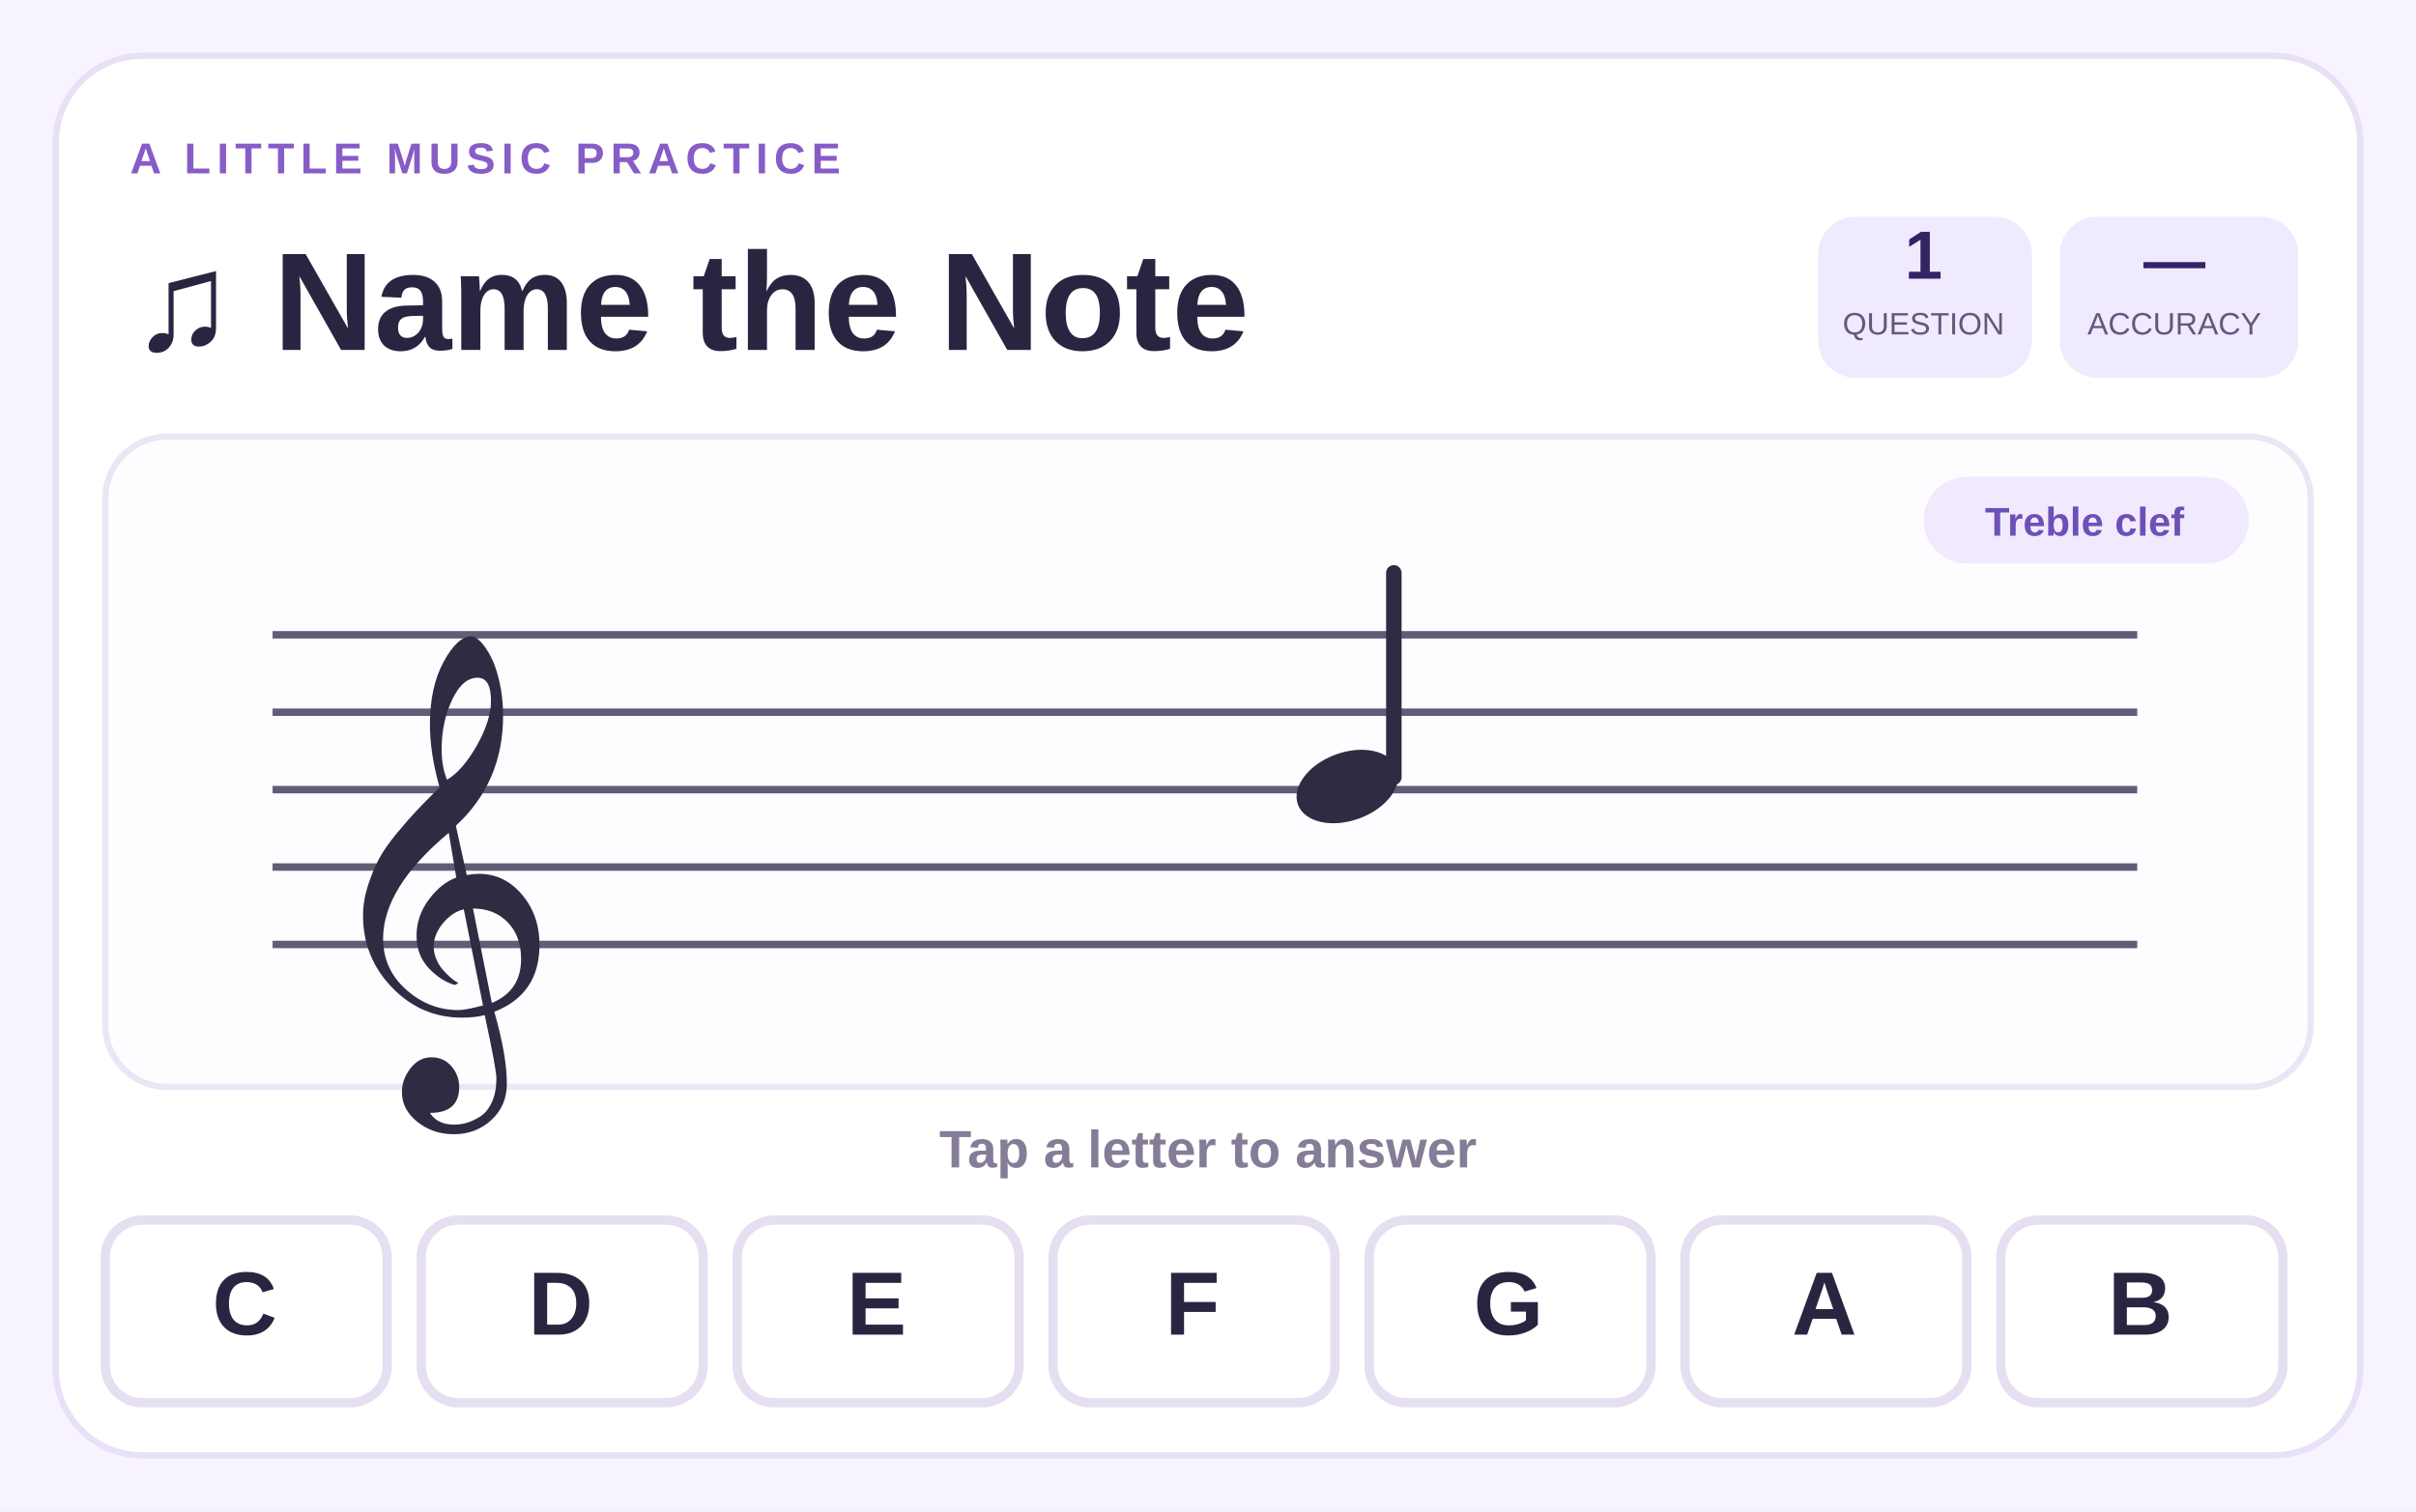
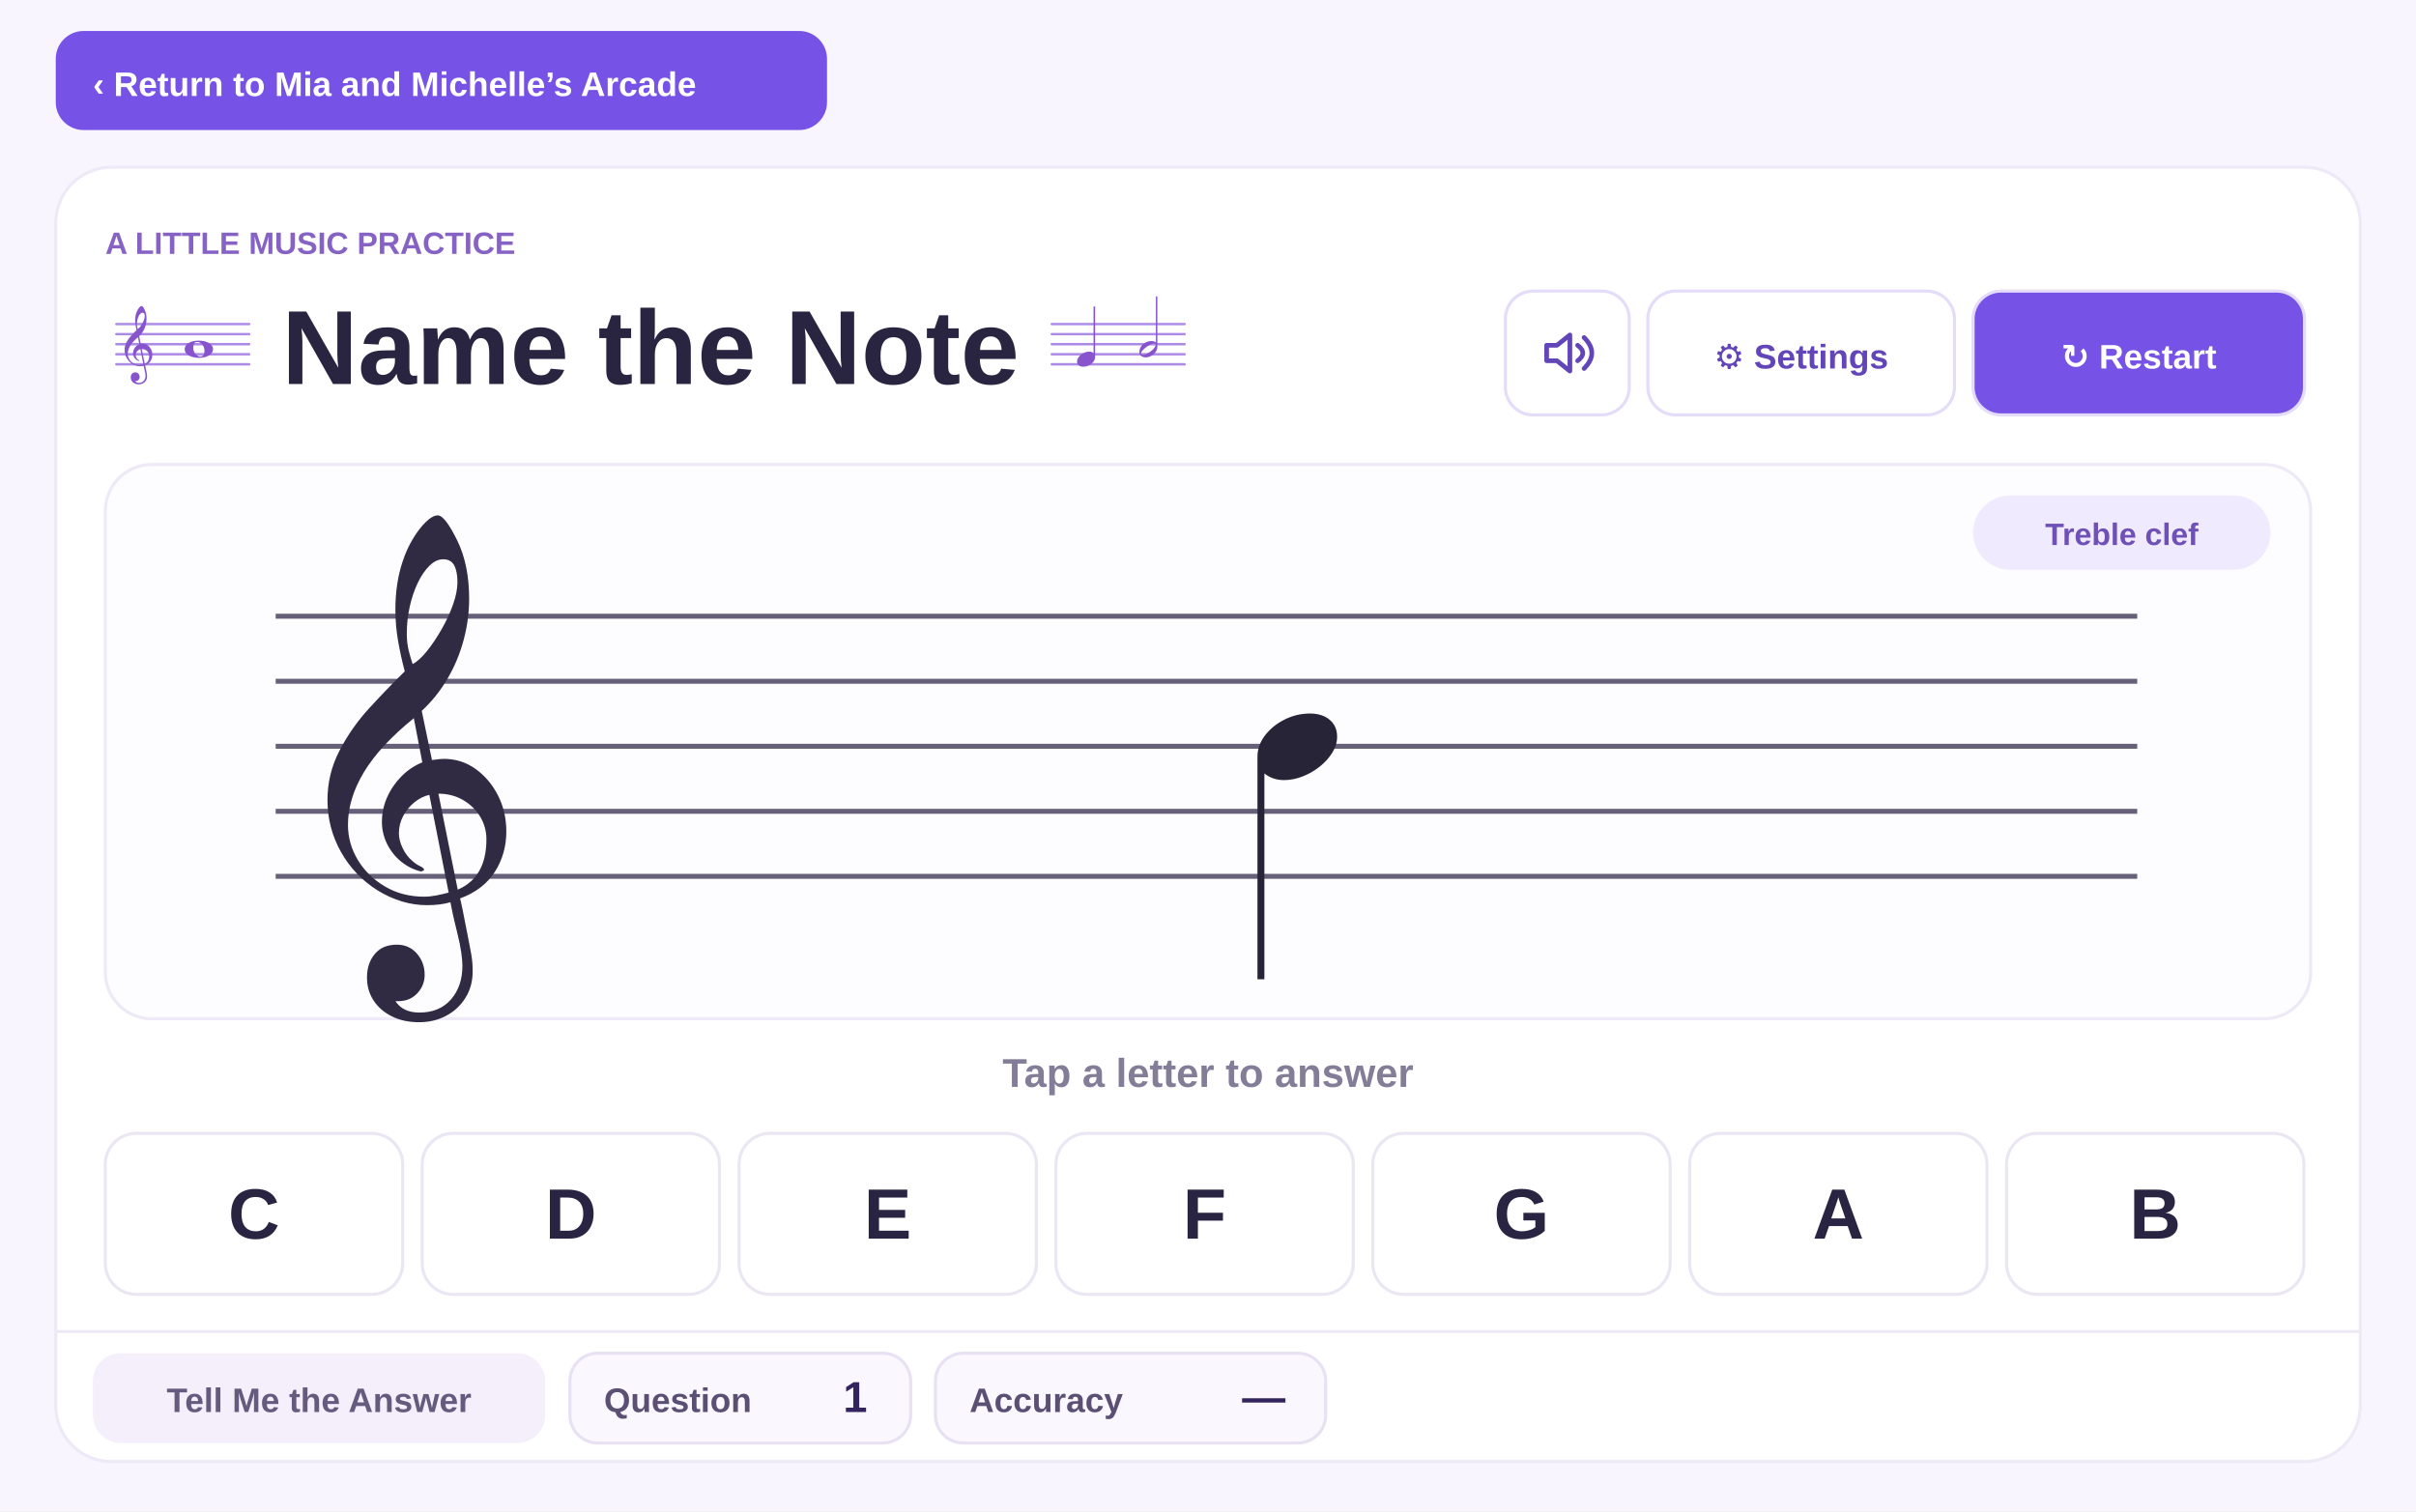
- <svg xmlns="http://www.w3.org/2000/svg" width="780" height="488" viewBox="0 0 780 488" role="img" aria-labelledby="title desc">
-   <rect width="780" height="488" fill="#f7f4ff" />
-   <rect x="18" y="18" width="744" height="452" rx="28" fill="#fff" stroke="#e8e0f7" stroke-width="2" />
-   <text x="42" y="56" font-family="Arial,sans-serif" font-size="14" letter-spacing="2" font-weight="700" fill="#875cc7">A LITTLE MUSIC PRACTICE</text>
-   <text x="42" y="113" font-family="Arial,sans-serif" font-size="45" font-weight="800" fill="#292541">♫ Name the Note</text>
-   <rect x="587" y="70" width="69" height="52" rx="12" fill="#f0eaff" />
-   <text x="621" y="90" text-anchor="middle" font-family="Arial,sans-serif" font-size="22" fill="#342365" font-weight="700">1</text>
-   <text x="621" y="108" text-anchor="middle" font-family="Arial,sans-serif" font-size="10" fill="#65577d">QUESTION</text>
-   <rect x="665" y="70" width="77" height="52" rx="12" fill="#f0eaff" />
-   <text x="702" y="91" text-anchor="middle" font-family="Arial,sans-serif" font-size="20" fill="#342365" font-weight="700">—</text>
-   <text x="702" y="108" text-anchor="middle" font-family="Arial,sans-serif" font-size="10" fill="#65577d">ACCURACY</text>
-   <rect x="34" y="141" width="712" height="210" rx="20" fill="#fdfcff" stroke="#ebe6f6" stroke-width="2" />
-   <rect x="621" y="154" width="105" height="28" rx="14" fill="#f1eaff" />
-   <text x="673" y="173" text-anchor="middle" font-family="Arial,sans-serif" font-size="13" fill="#6d50b6" font-weight="700">Treble clef</text>
-   <g stroke="#635c77" stroke-width="2.4">
-     <path d="M88 205H690M88 230H690M88 255H690M88 280H690M88 305H690" />
+ <svg xmlns="http://www.w3.org/2000/svg" width="780" height="488" viewBox="0 0 780 488" role="img" aria-label="Name the Note: matching title icons, white sound and settings buttons, and inline Question and Accuracy beside Tell Me the Answer.">
+   <rect x="0" y="0" width="780" height="488" rx="0" fill="#f8f5ff" />
+   <rect x="18" y="10" width="249" height="32" rx="9" fill="#7653e6" />
+   <text x="30" y="31" fill="white" font-family="Arial,sans-serif" font-size="11" font-weight="700" text-anchor="start">‹ Return to Mia and Michelle’s Arcade</text>
+   <rect x="18" y="54" width="744" height="418" rx="18" fill="white" stroke="#eee9f7" />
+   <text x="34" y="82" fill="#8662c4" font-family="Arial,sans-serif" font-size="10" font-weight="850" text-anchor="start">A LITTLE MUSIC PRACTICE</text>
+   <svg class="npx-brand-left" viewBox="0 0 80 50" aria-hidden="true" x="33" y="94" width="52" height="33">
+     <line x1="7" x2="73" y1="16" y2="16" stroke="#ac8be7" stroke-width="1.2" stroke-linecap="round" />
+     <line x1="7" x2="73" y1="21" y2="21" stroke="#ac8be7" stroke-width="1.2" stroke-linecap="round" />
+     <line x1="7" x2="73" y1="26" y2="26" stroke="#ac8be7" stroke-width="1.2" stroke-linecap="round" />
+     <line x1="7" x2="73" y1="31" y2="31" stroke="#ac8be7" stroke-width="1.2" stroke-linecap="round" />
+     <line x1="7" x2="73" y1="36" y2="36" stroke="#ac8be7" stroke-width="1.2" stroke-linecap="round" />
+     <path d="M314 801Q300 854 291 906Q282 958 282 1012Q282 1059 288.5 1100.5Q295 1142 307 1177Q320 1217 341 1252.5Q362 1288 385.5 1311Q409 1334 427 1334Q451 1334 493 1249Q514 1206 524 1156Q534 1106 534 1049Q534 978 515 907.5Q496 837 459.5 775Q423 713 372 666L407 498Q422 500 432 501Q442 502 447 502Q508 502 556 467.5Q604 433 632.5 377Q661 321 661 254Q661 177 621.5 115.5Q582 54 503 25Q508 8 532 -117Q538 -147 541 -164.5Q544 -182 545 -195Q546 -208 546 -225Q546 -275 521.5 -314.5Q497 -354 455.5 -376Q414 -398 363 -398Q311 -398 271 -378.5Q231 -359 208 -324.5Q185 -290 185 -245Q185 -197 211.5 -165Q238 -133 287 -133Q329 -133 355.5 -163.5Q382 -194 382 -236Q382 -272 357 -299Q332 -326 292 -326H282Q308 -365 364 -365Q433 -365 472 -320Q511 -275 511 -205Q511 -188 507 -159.5Q503 -131 493 -91Q483 -51 477.5 -25Q472 1 470 12Q436 2 390 2Q304 2 222 52Q142 102 96 184Q50 266 50 361Q50 451 91 530Q132 609 192.5 675Q253 741 314 801ZM341 826Q364 838 390 870.5Q416 903 440 945Q464 987 479 1029.5Q494 1072 494 1106Q494 1142 483 1163Q472 1184 445 1184Q421 1184 398.5 1162Q376 1140 358.5 1103.5Q341 1067 331 1022Q321 977 321 930Q321 898 327.5 872Q334 846 341 826ZM398 379Q371 373 347 353.5Q323 334 308.5 306.5Q294 279 294 248Q294 223 307 196.5Q320 170 339 154Q352 142 365 136Q380 129 380 123Q380 120 370 117Q332 126 301.5 151Q271 176 253.5 211.5Q236 247 236 287Q236 330 253.5 370Q271 410 302.5 442Q334 474 374 490L345 641Q229 547 174.5 456.5Q120 366 120 277Q120 212 154 156Q188 100 247 65.5Q306 31 380 31Q400 31 420.5 35Q441 39 464 45ZM495 55Q593 97 593 227Q593 270 571 305.5Q549 341 512 362Q475 383 429 383Z" fill="#8754ce" transform="translate(10 37) scale(.0225 -.0225)" />
+     <path d="M50 135Q50 172 77 200Q104 228 150.5 244Q197 260 253 260Q310 260 358 244.5Q406 229 435 201Q464 173 464 135Q464 96 436 67.5Q408 39 361.5 23.5Q315 8 259 8Q203 8 155.5 23Q108 38 79 66.5Q50 95 50 135ZM280 28Q314 28 326.5 53Q339 78 339 112Q339 147 324.5 176Q310 205 286 222.5Q262 240 232 240Q198 240 186.5 215Q175 190 175 156Q175 122 189 93Q203 64 226.5 46Q250 28 280 28Z" fill="#8754ce" fill-rule="evenodd" transform="translate(48 28.5) scale(0.034 -0.034) translate(-257 -134)" />
+   </svg>
+   <svg class="npx-brand-right" viewBox="0 0 80 50" aria-hidden="true" x="335" y="94" width="52" height="33">
+     <line x1="7" x2="73" y1="16" y2="16" stroke="#ac8be7" stroke-width="1.2" stroke-linecap="round" />
+     <line x1="7" x2="73" y1="21" y2="21" stroke="#ac8be7" stroke-width="1.2" stroke-linecap="round" />
+     <line x1="7" x2="73" y1="26" y2="26" stroke="#ac8be7" stroke-width="1.2" stroke-linecap="round" />
+     <line x1="7" x2="73" y1="31" y2="31" stroke="#ac8be7" stroke-width="1.2" stroke-linecap="round" />
+     <line x1="7" x2="73" y1="36" y2="36" stroke="#ac8be7" stroke-width="1.2" stroke-linecap="round" />
+     <path d="M350 1009V173Q350 130 321.5 93Q293 56 248 33.5Q203 11 153 11Q107 11 79 34.5Q51 58 51 98Q51 129 69 158Q87 187 116.5 210.5Q146 234 181 247.5Q216 261 250 261Q293 261 324 236V1009Z" fill="#8754ce" fill-rule="evenodd" transform="translate(24 33.5) scale(0.03 -0.03) translate(-198.5 -134)" />
+     <path d="M323 1009H347V169Q347 137 330.5 106.5Q314 76 286 52Q258 28 225 13.5Q192 -1 159 -1Q111 -1 80.5 21.5Q50 44 50 90Q50 141 78.5 181.5Q107 222 153 245.5Q199 269 251 269Q295 269 323 247ZM77 66Q77 56 84.5 48Q92 40 105 40Q140 40 192 69Q227 89 255.5 113.5Q284 138 301 162.5Q318 187 318 204Q318 215 312.5 222.5Q307 230 293 230Q274 230 247 218Q220 206 190.5 187Q161 168 135 145.5Q109 123 93 102Q77 81 77 66Z" fill="#8754ce" fill-rule="evenodd" transform="translate(55 28.5) scale(0.03 -0.03) translate(-198.5 -134)" />
+   </svg>
+   <text x="91" y="124" fill="#292541" font-family="Arial,sans-serif" font-size="34" font-weight="850" text-anchor="start">Name the Note</text>
+   <rect x="486" y="94" width="40" height="40" rx="9" fill="white" stroke="#e4dcf9" />
+   <g transform="translate(496 104) scale(.8333)" fill="none" stroke="#6245b8" stroke-width="1.8" stroke-linecap="round" stroke-linejoin="round">
+     <path d="M4 9v6h4l5 4V5L8 9H4Z" />
+     <path d="M16 9q4 3 0 6m2.5-9q6 6 0 12" />
  </g>
-   <text x="101" y="327" font-family="DejaVu Sans,serif" font-size="135" fill="#302b42">𝄞</text>
-   <ellipse cx="435" cy="254" rx="17" ry="11" fill="#302b42" transform="rotate(-20 435 254)" />
-   <path d="M450 251V185" stroke="#302b42" stroke-width="5" stroke-linecap="round" />
-   <text x="390" y="377" text-anchor="middle" font-family="Arial,sans-serif" font-size="17" fill="#857c98" font-weight="700">Tap a letter to answer</text>
-   <g font-family="Arial,sans-serif" font-weight="700" font-size="29" text-anchor="middle" fill="#292541">
-     <rect x="34" y="394" width="91" height="59" rx="12" fill="#fff" stroke="#e5dff1" stroke-width="3" />
-     <text x="79" y="431">C</text>
-     <rect x="136" y="394" width="91" height="59" rx="12" fill="#fff" stroke="#e5dff1" stroke-width="3" />
-     <text x="181" y="431">D</text>
-     <rect x="238" y="394" width="91" height="59" rx="12" fill="#fff" stroke="#e5dff1" stroke-width="3" />
-     <text x="283" y="431">E</text>
-     <rect x="340" y="394" width="91" height="59" rx="12" fill="#fff" stroke="#e5dff1" stroke-width="3" />
-     <text x="385" y="431">F</text>
-     <rect x="442" y="394" width="91" height="59" rx="12" fill="#fff" stroke="#e5dff1" stroke-width="3" />
-     <text x="487" y="431">G</text>
-     <rect x="544" y="394" width="91" height="59" rx="12" fill="#fff" stroke="#e5dff1" stroke-width="3" />
-     <text x="589" y="431">A</text>
-     <rect x="646" y="394" width="91" height="59" rx="12" fill="#fff" stroke="#e5dff1" stroke-width="3" />
-     <text x="691" y="431">B</text>
-   </g>
+   <rect x="532" y="94" width="99" height="40" rx="9" fill="white" stroke="#e4dcf9" />
+   <text x="581.5" y="119" fill="#6245b8" font-family="Arial,sans-serif" font-size="11" font-weight="800" text-anchor="middle">⚙ Settings</text>
+   <rect x="637" y="94" width="107" height="40" rx="9" fill="#7653e6" stroke="#e4dcf9" />
+   <text x="690.5" y="119" fill="white" font-family="Arial,sans-serif" font-size="11" font-weight="800" text-anchor="middle">↻ Restart</text>
+   <rect x="34" y="150" width="712" height="179" rx="15" fill="#fdfcff" stroke="#eee9f6" />
+   <rect x="637" y="160" width="96" height="24" rx="12" fill="#f0eaff" />
+   <text x="685" y="176" fill="#6e50b6" font-family="Arial,sans-serif" font-size="10" font-weight="800" text-anchor="middle">Treble clef</text>
+   <line x1="89" x2="690" y1="199" y2="199" stroke="#666078" stroke-width="1.6" />
+   <line x1="89" x2="690" y1="220" y2="220" stroke="#666078" stroke-width="1.6" />
+   <line x1="89" x2="690" y1="241" y2="241" stroke="#666078" stroke-width="1.6" />
+   <line x1="89" x2="690" y1="262" y2="262" stroke="#666078" stroke-width="1.6" />
+   <line x1="89" x2="690" y1="283" y2="283" stroke="#666078" stroke-width="1.6" />
+   <path d="M314 801Q300 854 291 906Q282 958 282 1012Q282 1059 288.5 1100.5Q295 1142 307 1177Q320 1217 341 1252.5Q362 1288 385.5 1311Q409 1334 427 1334Q451 1334 493 1249Q514 1206 524 1156Q534 1106 534 1049Q534 978 515 907.5Q496 837 459.5 775Q423 713 372 666L407 498Q422 500 432 501Q442 502 447 502Q508 502 556 467.5Q604 433 632.5 377Q661 321 661 254Q661 177 621.5 115.5Q582 54 503 25Q508 8 532 -117Q538 -147 541 -164.5Q544 -182 545 -195Q546 -208 546 -225Q546 -275 521.5 -314.5Q497 -354 455.5 -376Q414 -398 363 -398Q311 -398 271 -378.5Q231 -359 208 -324.5Q185 -290 185 -245Q185 -197 211.5 -165Q238 -133 287 -133Q329 -133 355.5 -163.5Q382 -194 382 -236Q382 -272 357 -299Q332 -326 292 -326H282Q308 -365 364 -365Q433 -365 472 -320Q511 -275 511 -205Q511 -188 507 -159.5Q503 -131 493 -91Q483 -51 477.5 -25Q472 1 470 12Q436 2 390 2Q304 2 222 52Q142 102 96 184Q50 266 50 361Q50 451 91 530Q132 609 192.5 675Q253 741 314 801ZM341 826Q364 838 390 870.5Q416 903 440 945Q464 987 479 1029.5Q494 1072 494 1106Q494 1142 483 1163Q472 1184 445 1184Q421 1184 398.5 1162Q376 1140 358.5 1103.5Q341 1067 331 1022Q321 977 321 930Q321 898 327.5 872Q334 846 341 826ZM398 379Q371 373 347 353.5Q323 334 308.5 306.5Q294 279 294 248Q294 223 307 196.5Q320 170 339 154Q352 142 365 136Q380 129 380 123Q380 120 370 117Q332 126 301.5 151Q271 176 253.5 211.5Q236 247 236 287Q236 330 253.5 370Q271 410 302.5 442Q334 474 374 490L345 641Q229 547 174.5 456.5Q120 366 120 277Q120 212 154 156Q188 100 247 65.5Q306 31 380 31Q400 31 420.5 35Q441 39 464 45ZM495 55Q593 97 593 227Q593 270 571 305.5Q549 341 512 362Q475 383 429 383Z" fill="#302b42" transform="translate(101 292.5) scale(.0945 -.0945)" />
+   <path d="M350 1009V173Q350 130 321.5 93Q293 56 248 33.5Q203 11 153 11Q107 11 79 34.5Q51 58 51 98Q51 129 69 158Q87 187 116.5 210.5Q146 234 181 247.5Q216 261 250 261Q293 261 324 236V1009Z" fill="#282438" fill-rule="evenodd" transform="translate(419 241) scale(-.086 .086) translate(-198.5 -134)" />
+   <text x="390" y="351" fill="#847d97" font-family="Arial,sans-serif" font-size="13" font-weight="780" text-anchor="middle">Tap a letter to answer</text>
+   <rect x="34.0" y="366" width="96" height="52" rx="10" fill="white" stroke="#ebe6f3" />
+   <text x="82.0" y="400" fill="#292442" font-family="Arial,sans-serif" font-size="23" font-weight="850" text-anchor="middle">C</text>
+   <rect x="136.3" y="366" width="96" height="52" rx="10" fill="white" stroke="#ebe6f3" />
+   <text x="184.3" y="400" fill="#292442" font-family="Arial,sans-serif" font-size="23" font-weight="850" text-anchor="middle">D</text>
+   <rect x="238.6" y="366" width="96" height="52" rx="10" fill="white" stroke="#ebe6f3" />
+   <text x="286.6" y="400" fill="#292442" font-family="Arial,sans-serif" font-size="23" font-weight="850" text-anchor="middle">E</text>
+   <rect x="340.9" y="366" width="96" height="52" rx="10" fill="white" stroke="#ebe6f3" />
+   <text x="388.9" y="400" fill="#292442" font-family="Arial,sans-serif" font-size="23" font-weight="850" text-anchor="middle">F</text>
+   <rect x="443.2" y="366" width="96" height="52" rx="10" fill="white" stroke="#ebe6f3" />
+   <text x="491.2" y="400" fill="#292442" font-family="Arial,sans-serif" font-size="23" font-weight="850" text-anchor="middle">G</text>
+   <rect x="545.5" y="366" width="96" height="52" rx="10" fill="white" stroke="#ebe6f3" />
+   <text x="593.5" y="400" fill="#292442" font-family="Arial,sans-serif" font-size="23" font-weight="850" text-anchor="middle">A</text>
+   <rect x="647.8" y="366" width="96" height="52" rx="10" fill="white" stroke="#ebe6f3" />
+   <text x="695.8" y="400" fill="#292442" font-family="Arial,sans-serif" font-size="23" font-weight="850" text-anchor="middle">B</text>
+   <line x1="18" x2="762" y1="430" y2="430" stroke="#eeeaf5" />
+   <rect x="30" y="437" width="146" height="29" rx="9" fill="#f4effb" />
+   <text x="103" y="456" fill="#655b7e" font-family="Arial,sans-serif" font-size="11" font-weight="790" text-anchor="middle">Tell Me the Answer</text>
+   <rect x="184" y="437" width="110" height="29" rx="9" fill="#faf8fe" stroke="#e8e1f3" />
+   <text x="195" y="456" fill="#5b5073" font-family="Arial,sans-serif" font-size="11" font-weight="750" text-anchor="start">Question</text>
+   <text x="280" y="456" fill="#33245e" font-family="Arial,sans-serif" font-size="14" font-weight="850" text-anchor="end">1</text>
+   <rect x="302" y="437" width="126" height="29" rx="9" fill="#faf8fe" stroke="#e8e1f3" />
+   <text x="313" y="456" fill="#5b5073" font-family="Arial,sans-serif" font-size="11" font-weight="750" text-anchor="start">Accuracy</text>
+   <text x="415" y="456" fill="#33245e" font-family="Arial,sans-serif" font-size="14" font-weight="850" text-anchor="end">—</text>
</svg>
